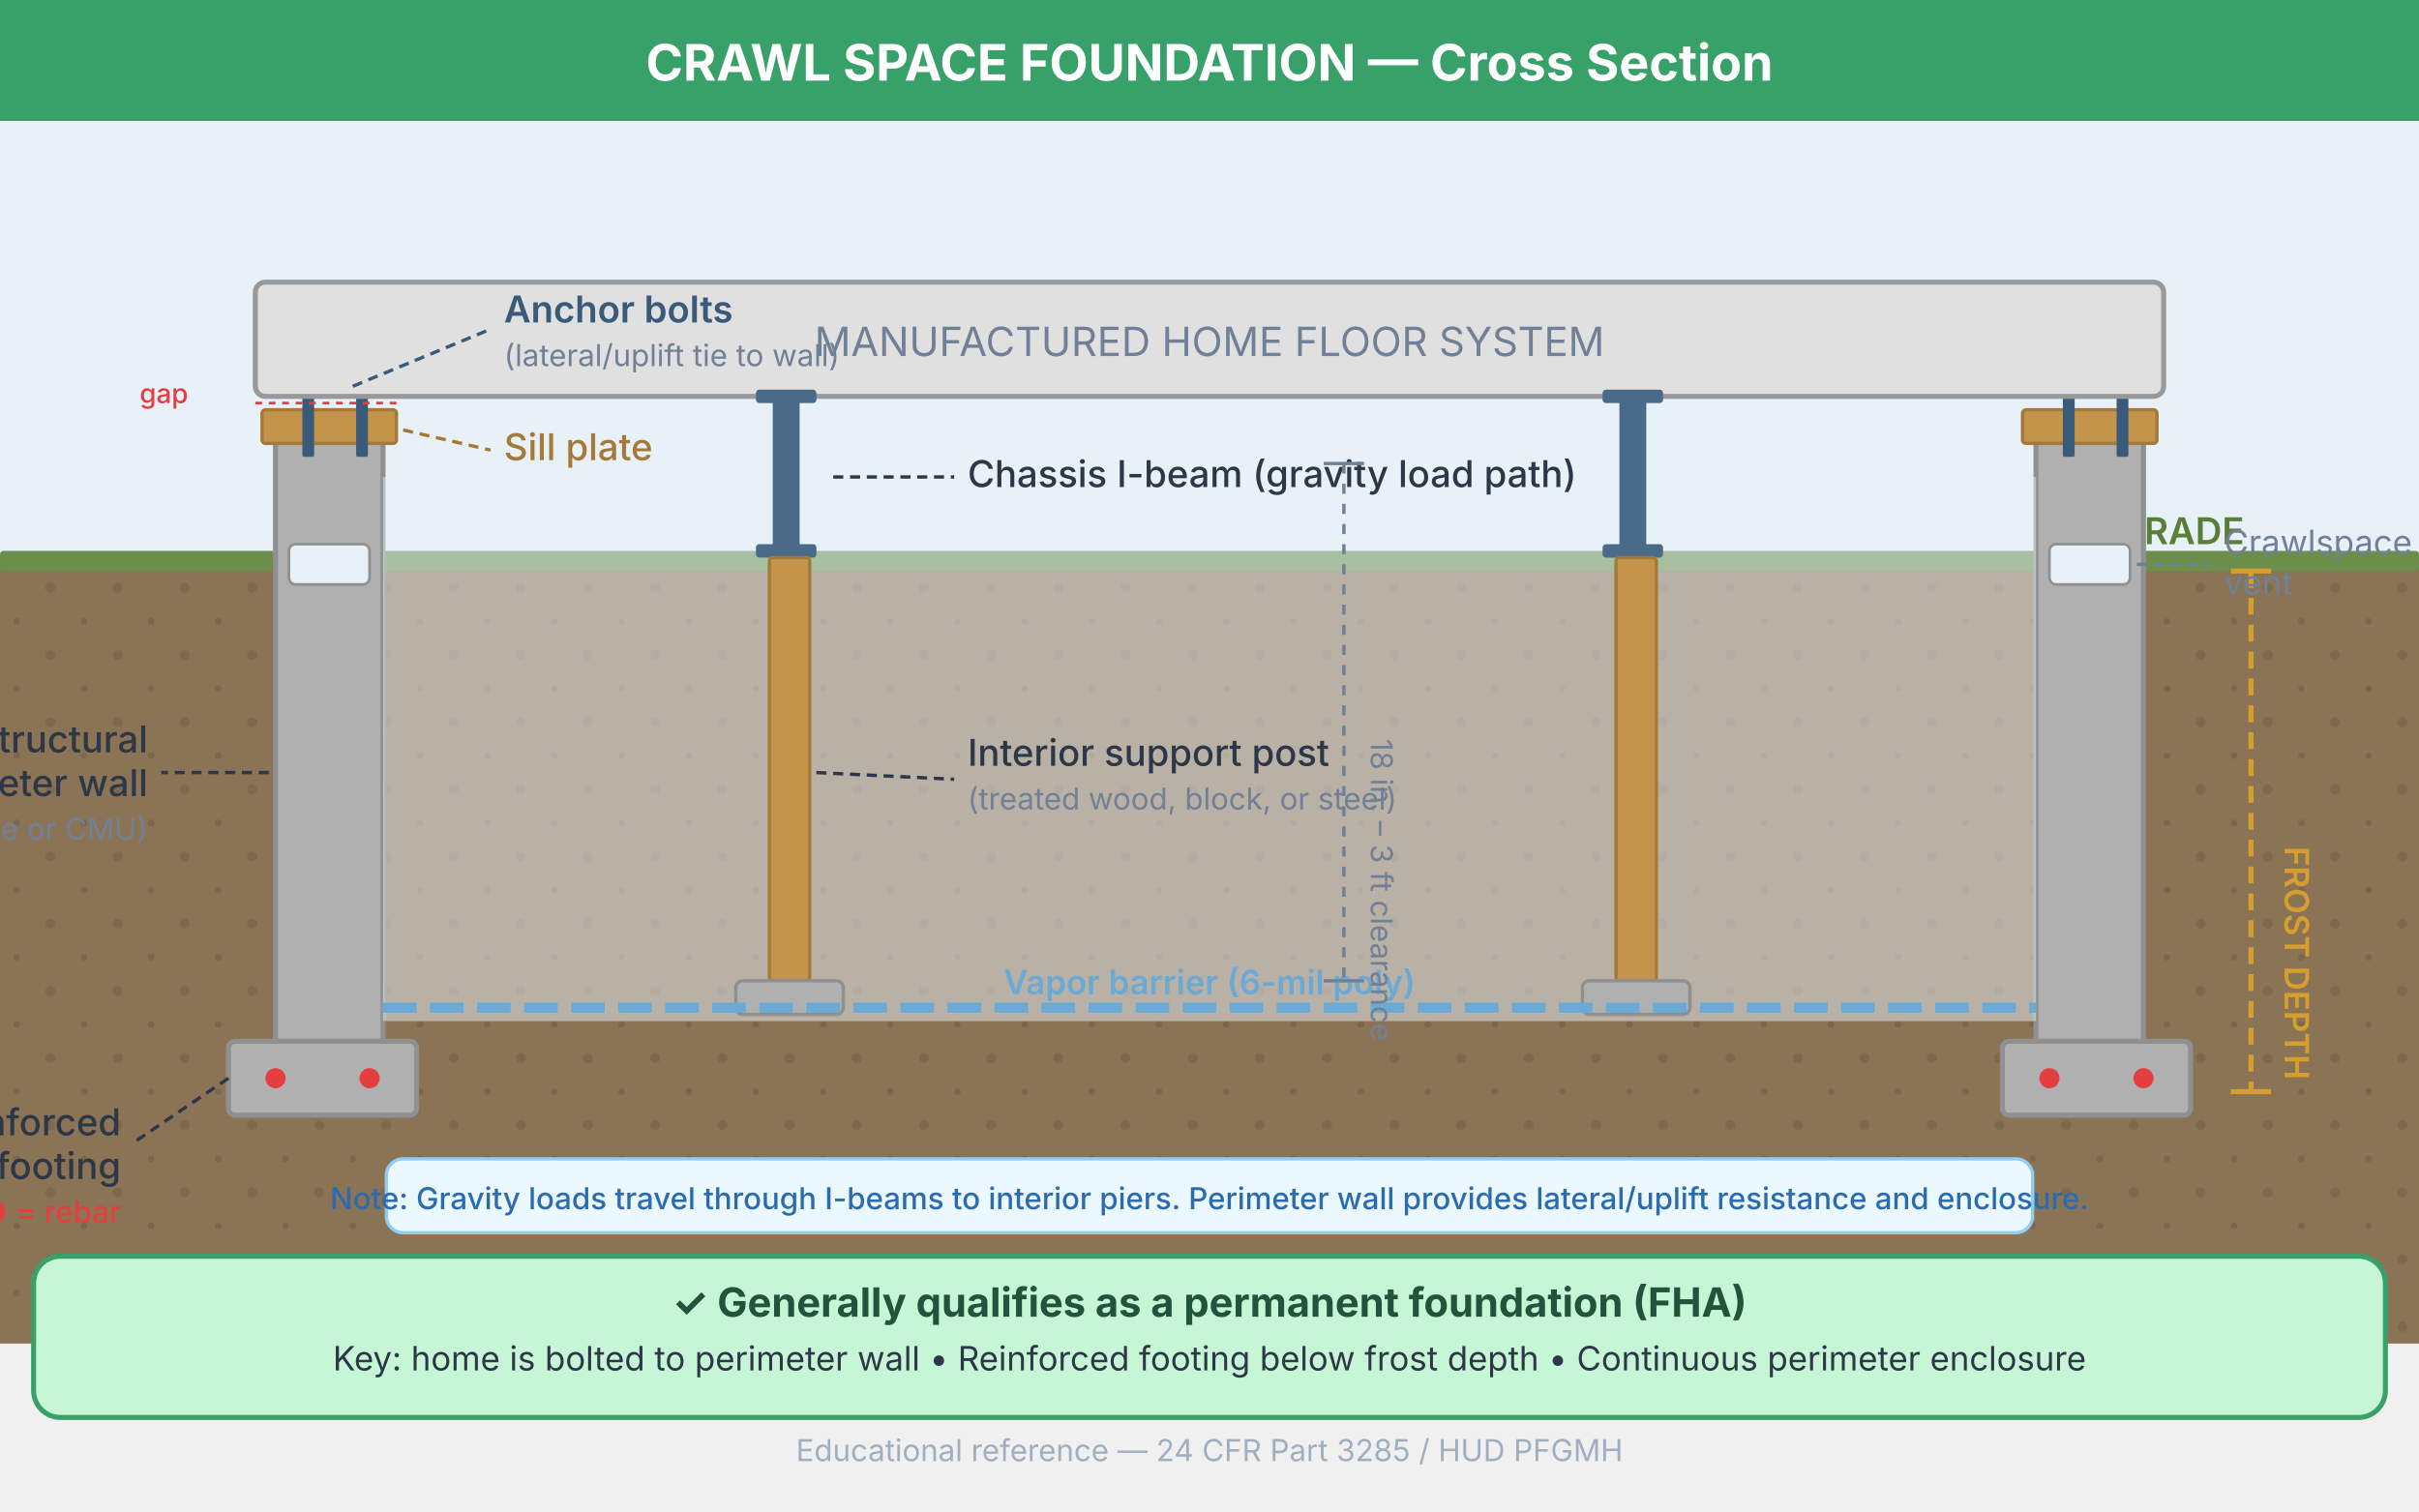
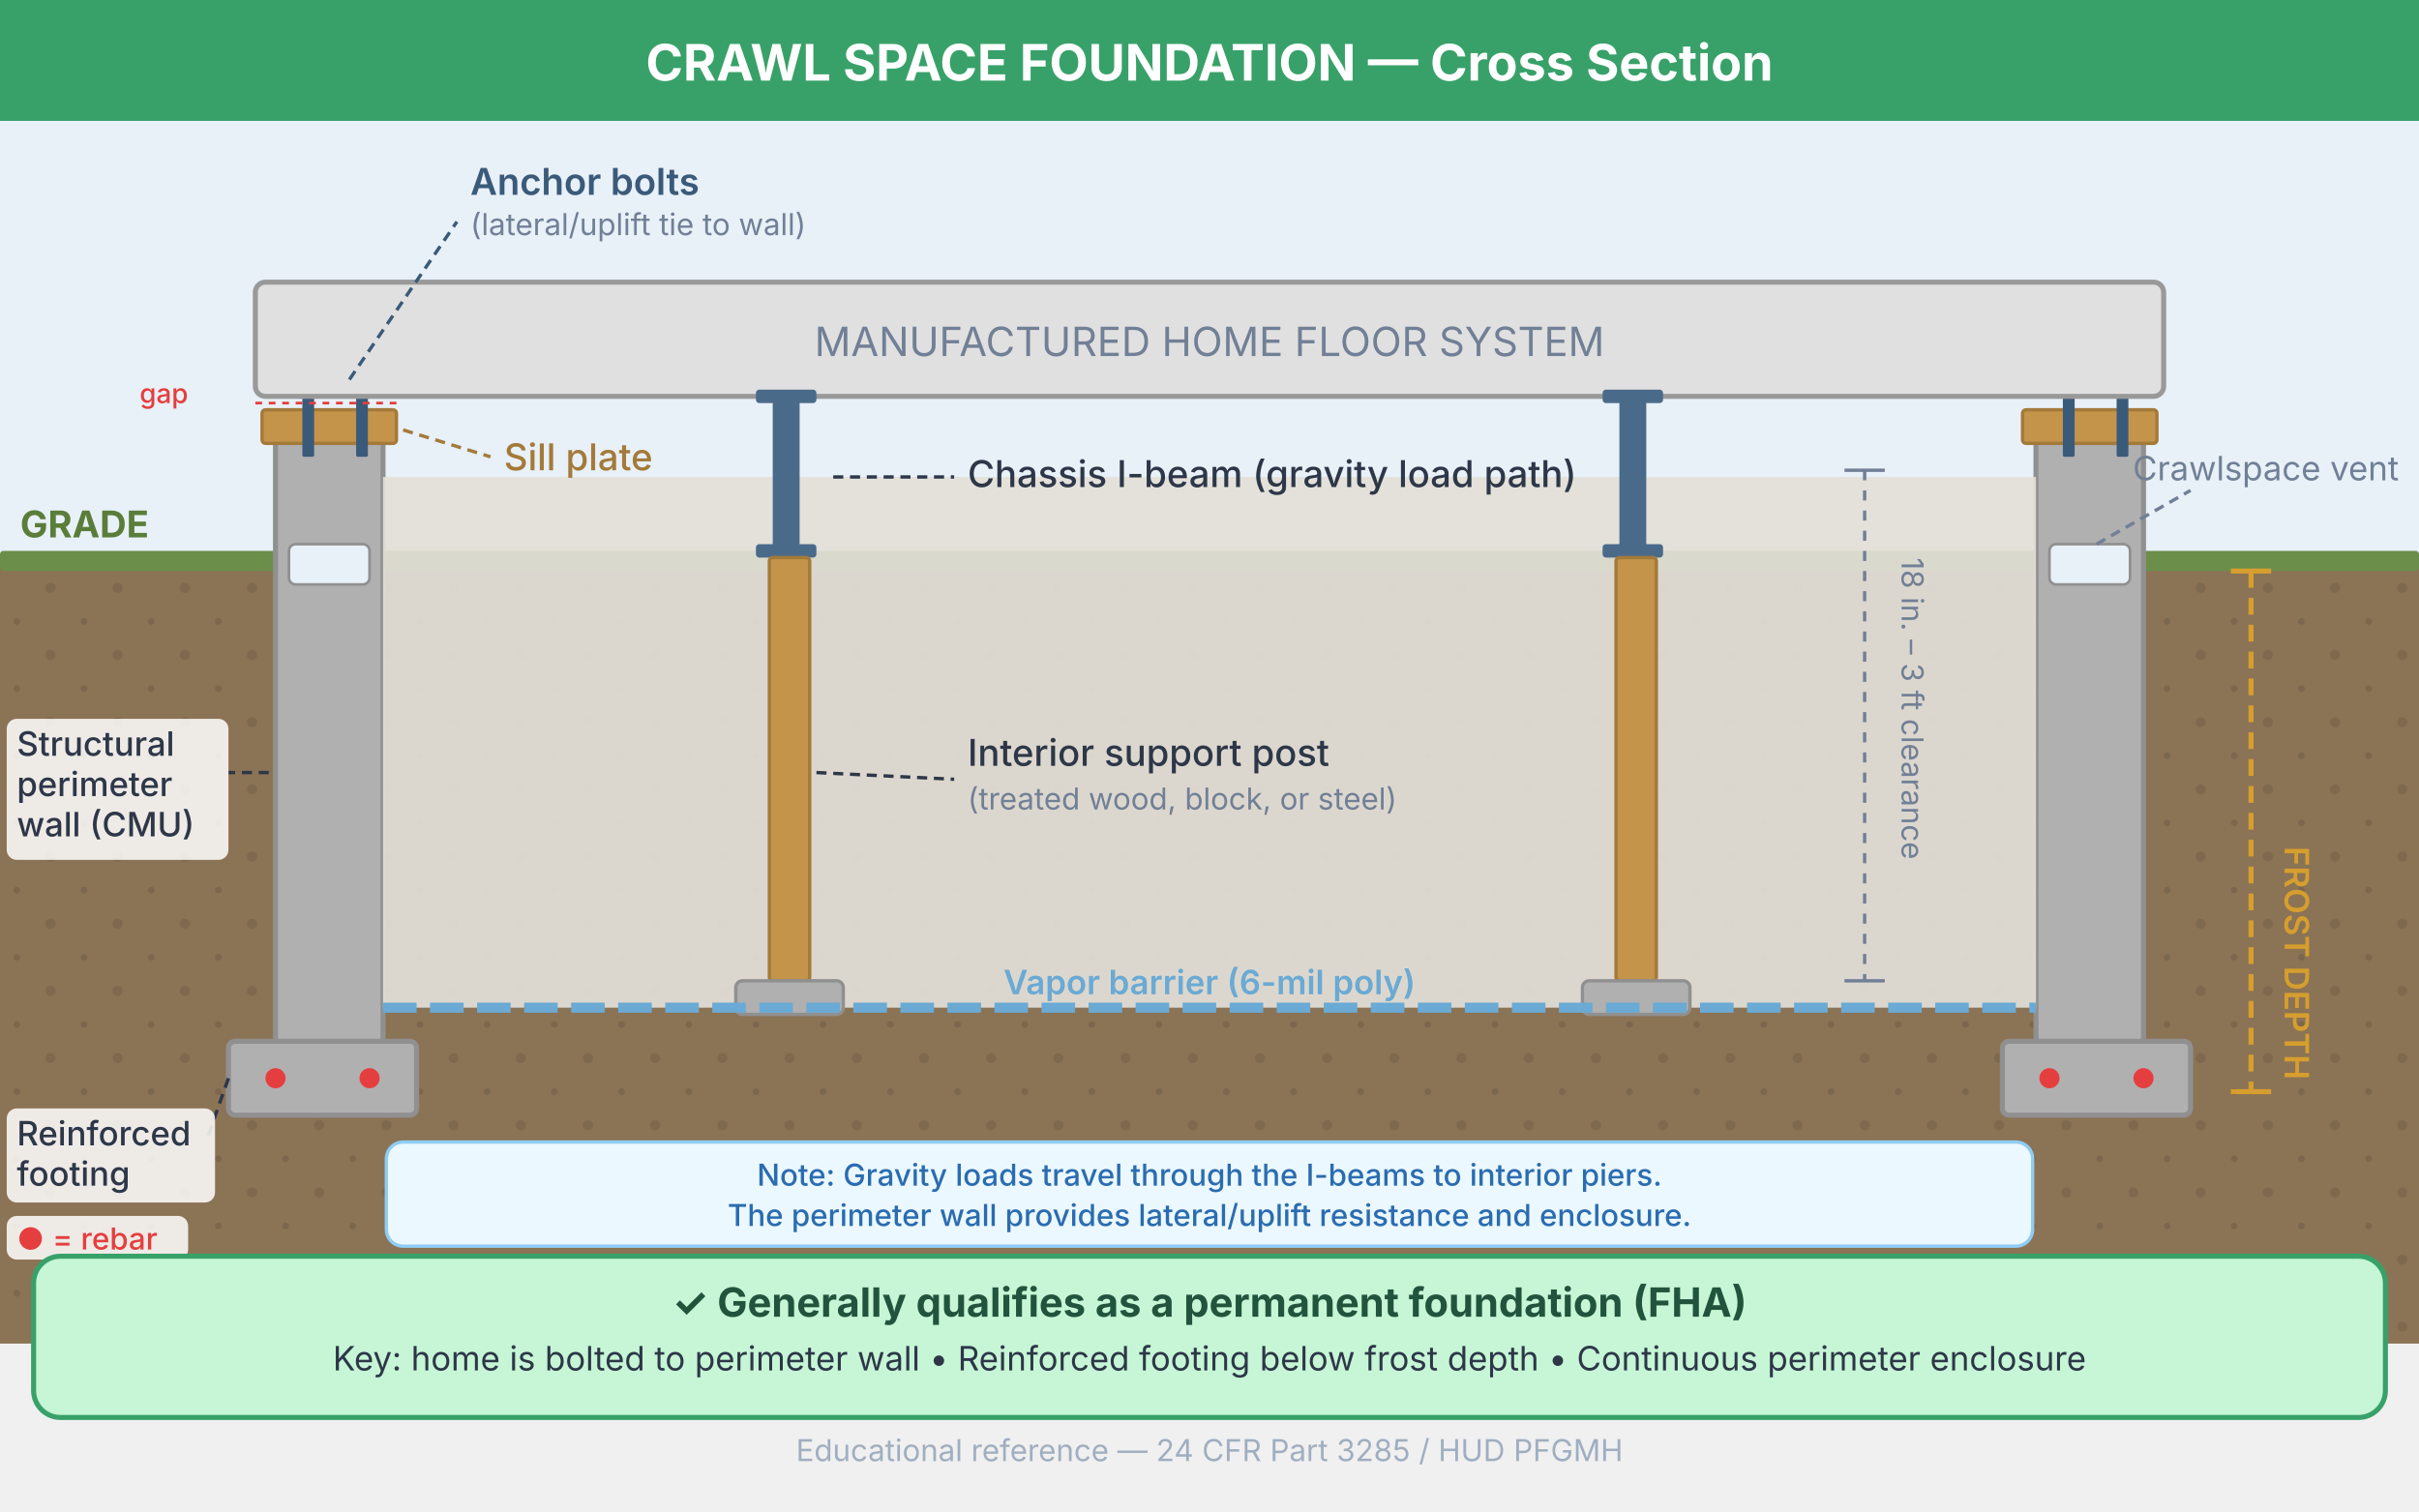
- <svg xmlns="http://www.w3.org/2000/svg" viewBox="0 0 720 450" font-family="system-ui, -apple-system, sans-serif">
+ <svg xmlns="http://www.w3.org/2000/svg" viewBox="0 0 720 450" font-family="system-ui, -apple-system, sans-serif" role="img" aria-labelledby="cs-title">
  <defs>
    <pattern id="soil" patternUnits="userSpaceOnUse" width="20" height="20">
      <rect width="20" height="20" fill="#8B7355" />
      <circle cx="5" cy="5" r="1" fill="#6B5B45" opacity="0.5" />
      <circle cx="15" cy="15" r="1.5" fill="#6B5B45" opacity="0.4" />
    </pattern>
  </defs>
  <rect x="0" y="0" width="720" height="36" fill="#38A169" rx="0" />
  <text x="360" y="24" text-anchor="middle" fill="#FFF" font-size="15" font-weight="700">CRAWL SPACE FOUNDATION — Cross Section</text>
  <rect x="0" y="36" width="720" height="130" fill="#E8F0F8" />
  <rect x="0" y="166" width="720" height="234" fill="url(#soil)" />
  <rect x="0" y="164" width="720" height="6" fill="#6B8E4A" rx="1" />
-   <text x="668" y="162" text-anchor="end" fill="#5A7D3A" font-size="11" font-weight="600">GRADE</text>
+   <text x="6" y="160" fill="#5A7D3A" font-size="11" font-weight="700">GRADE</text>
  <rect x="68" y="310" width="56" height="22" fill="#B0B0B0" stroke="#909090" stroke-width="1.5" rx="2" />
  <rect x="596" y="310" width="56" height="22" fill="#B0B0B0" stroke="#909090" stroke-width="1.5" rx="2" />
  <circle cx="82" cy="321" r="3" fill="#E53E3E" />
  <circle cx="110" cy="321" r="3" fill="#E53E3E" />
  <circle cx="610" cy="321" r="3" fill="#E53E3E" />
  <circle cx="638" cy="321" r="3" fill="#E53E3E" />
  <rect x="82" y="130" width="32" height="180" fill="#B0B0B0" stroke="#909090" stroke-width="1.5" rx="1" />
  <rect x="606" y="130" width="32" height="180" fill="#B0B0B0" stroke="#909090" stroke-width="1.5" rx="1" />
  <rect x="86" y="162" width="24" height="12" fill="#E8F0F8" stroke="#909090" stroke-width="0.8" rx="2" />
  <rect x="610" y="162" width="24" height="12" fill="#E8F0F8" stroke="#909090" stroke-width="0.8" rx="2" />
-   <rect x="114" y="142" width="492" height="162" fill="#E8F0F8" opacity="0.5" />
+   <rect x="114" y="142" width="492" height="158" fill="#E3E0D8" opacity="0.92" />
  <rect x="78" y="122" width="40" height="10" fill="#C4944A" stroke="#A47A3A" stroke-width="1" rx="1" />
  <rect x="602" y="122" width="40" height="10" fill="#C4944A" stroke="#A47A3A" stroke-width="1" rx="1" />
  <rect x="90" y="116" width="3.5" height="20" fill="#3A5A7A" rx="0.5" />
  <rect x="86" y="113" width="11" height="5" fill="#3A5A7A" rx="1" />
  <rect x="106" y="116" width="3.5" height="20" fill="#3A5A7A" rx="0.5" />
  <rect x="102" y="113" width="11" height="5" fill="#3A5A7A" rx="1" />
  <rect x="614" y="116" width="3.5" height="20" fill="#3A5A7A" rx="0.5" />
  <rect x="610" y="113" width="11" height="5" fill="#3A5A7A" rx="1" />
  <rect x="630" y="116" width="3.5" height="20" fill="#3A5A7A" rx="0.5" />
  <rect x="626" y="113" width="11" height="5" fill="#3A5A7A" rx="1" />
  <rect x="76" y="84" width="568" height="34" fill="#E0E0E0" stroke="#999" stroke-width="1.5" rx="3" />
  <text x="360" y="106" text-anchor="middle" fill="#718096" font-size="12">MANUFACTURED HOME FLOOR SYSTEM</text>
  <line x1="118" y1="120" x2="76" y2="120" stroke="#E53E3E" stroke-width="0.8" stroke-dasharray="2,2" />
  <text x="56" y="120" text-anchor="end" fill="#E53E3E" font-size="8" font-weight="500">gap</text>
  <rect x="230" y="118" width="8" height="46" fill="#4A6A8A" />
  <rect x="225" y="116" width="18" height="4" fill="#4A6A8A" rx="1" />
  <rect x="225" y="162" width="18" height="4" fill="#4A6A8A" rx="1" />
  <rect x="482" y="118" width="8" height="46" fill="#4A6A8A" />
  <rect x="477" y="116" width="18" height="4" fill="#4A6A8A" rx="1" />
  <rect x="477" y="162" width="18" height="4" fill="#4A6A8A" rx="1" />
  <rect x="229" y="166" width="12" height="126" fill="#C4944A" stroke="#A47A3A" stroke-width="1" rx="1" />
  <rect x="481" y="166" width="12" height="126" fill="#C4944A" stroke="#A47A3A" stroke-width="1" rx="1" />
  <rect x="219" y="292" width="32" height="10" fill="#B0B0B0" stroke="#909090" stroke-width="1" rx="2" />
  <rect x="471" y="292" width="32" height="10" fill="#B0B0B0" stroke="#909090" stroke-width="1" rx="2" />
  <line x1="114" y1="300" x2="606" y2="300" stroke="#6AAAD4" stroke-width="3" stroke-dasharray="10,4" />
  <line x1="670" y1="170" x2="670" y2="325" stroke="#D69E2E" stroke-width="1.5" stroke-dasharray="5,3" />
  <line x1="664" y1="170" x2="676" y2="170" stroke="#D69E2E" stroke-width="1.5" />
  <line x1="664" y1="325" x2="676" y2="325" stroke="#D69E2E" stroke-width="1.5" />
  <text x="680" y="252" fill="#D69E2E" font-size="10" font-weight="600" transform="rotate(90, 680, 252)">FROST DEPTH</text>
-   <line x1="80" y1="230" x2="48" y2="230" stroke="#2D3748" stroke-width="1" stroke-dasharray="3,2" />
-   <text x="44" y="224" text-anchor="end" fill="#2D3748" font-size="11" font-weight="500">Structural</text>
-   <text x="44" y="237" text-anchor="end" fill="#2D3748" font-size="11" font-weight="500">perimeter wall</text>
-   <text x="44" y="250" text-anchor="end" fill="#718096" font-size="9">(concrete or CMU)</text>
-   <line x1="68" y1="321" x2="40" y2="340" stroke="#2D3748" stroke-width="1" stroke-dasharray="3,2" />
-   <text x="36" y="338" text-anchor="end" fill="#2D3748" font-size="11" font-weight="500">Reinforced</text>
-   <text x="36" y="351" text-anchor="end" fill="#2D3748" font-size="11" font-weight="500">concrete footing</text>
-   <text x="36" y="364" text-anchor="end" fill="#E53E3E" font-size="9" font-weight="500">● = rebar</text>
-   <line x1="105" y1="115" x2="146" y2="98" stroke="#3A5A7A" stroke-width="1" stroke-dasharray="3,2" />
-   <text x="150" y="96" fill="#3A5A7A" font-size="11" font-weight="600">Anchor bolts</text>
-   <text x="150" y="109" fill="#718096" font-size="9">(lateral/uplift tie to wall)</text>
-   <line x1="120" y1="128" x2="146" y2="134" stroke="#A47A3A" stroke-width="1" stroke-dasharray="3,2" />
-   <text x="150" y="137" fill="#A47A3A" font-size="11" font-weight="500">Sill plate</text>
+   <line x1="80" y1="230" x2="68" y2="230" stroke="#2D3748" stroke-width="1" stroke-dasharray="3,2" />
+   <rect x="2" y="214" width="66" height="42" fill="#FFFFFF" opacity="0.85" rx="3" />
+   <text x="5" y="225" fill="#2D3748" font-size="10" font-weight="500">Structural</text>
+   <text x="5" y="237" fill="#2D3748" font-size="10" font-weight="500">perimeter</text>
+   <text x="5" y="249" fill="#2D3748" font-size="10" font-weight="500">wall (CMU)</text>
+   <line x1="68" y1="321" x2="62" y2="338" stroke="#2D3748" stroke-width="1" stroke-dasharray="3,2" />
+   <rect x="2" y="330" width="62" height="28" fill="#FFFFFF" opacity="0.85" rx="3" />
+   <text x="5" y="341" fill="#2D3748" font-size="10" font-weight="500">Reinforced</text>
+   <text x="5" y="353" fill="#2D3748" font-size="10" font-weight="500">footing</text>
+   <rect x="2" y="362" width="54" height="13" fill="#FFFFFF" opacity="0.85" rx="3" />
+   <text x="5" y="372" fill="#E53E3E" font-size="9" font-weight="500">● = rebar</text>
+   <line x1="104" y1="113" x2="136" y2="66" stroke="#3A5A7A" stroke-width="1" stroke-dasharray="3,2" />
+   <text x="140" y="58" fill="#3A5A7A" font-size="11" font-weight="600">Anchor bolts</text>
+   <text x="140" y="70" fill="#718096" font-size="9">(lateral/uplift tie to wall)</text>
+   <line x1="120" y1="128" x2="146" y2="136" stroke="#A47A3A" stroke-width="1" stroke-dasharray="3,2" />
+   <text x="150" y="140" fill="#A47A3A" font-size="11" font-weight="500">Sill plate</text>
  <line x1="248" y1="142" x2="284" y2="142" stroke="#2D3748" stroke-width="1" stroke-dasharray="3,2" />
  <text x="288" y="145" fill="#2D3748" font-size="11" font-weight="500">Chassis I-beam (gravity load path)</text>
  <line x1="243" y1="230" x2="284" y2="232" stroke="#2D3748" stroke-width="1" stroke-dasharray="3,2" />
  <text x="288" y="228" fill="#2D3748" font-size="11" font-weight="500">Interior support post</text>
  <text x="288" y="241" fill="#718096" font-size="9">(treated wood, block, or steel)</text>
-   <line x1="636" y1="168" x2="658" y2="168" stroke="#718096" stroke-width="1" stroke-dasharray="3,2" />
-   <text x="662" y="165" fill="#718096" font-size="10">Crawlspace</text>
-   <text x="662" y="177" fill="#718096" font-size="10">vent</text>
+   <line x1="624" y1="162" x2="652" y2="146" stroke="#718096" stroke-width="1" stroke-dasharray="3,2" />
+   <text x="714" y="143" text-anchor="end" fill="#718096" font-size="10">Crawlspace vent</text>
  <text x="360" y="296" text-anchor="middle" fill="#6AAAD4" font-size="10" font-weight="600">Vapor barrier (6-mil poly)</text>
-   <line x1="400" y1="138" x2="400" y2="292" stroke="#718096" stroke-width="1" stroke-dasharray="3,3" />
-   <line x1="394" y1="138" x2="406" y2="138" stroke="#718096" stroke-width="1" />
-   <line x1="394" y1="292" x2="406" y2="292" stroke="#718096" stroke-width="1" />
-   <text x="408" y="220" fill="#718096" font-size="9" transform="rotate(90, 408, 220)">18 in. – 3 ft clearance</text>
-   <rect x="115" y="345" width="490" height="22" fill="#EBF8FF" stroke="#90CDF4" stroke-width="1" rx="5" />
-   <text x="360" y="360" text-anchor="middle" fill="#2B6CB0" font-size="9" font-weight="500">Note: Gravity loads travel through I-beams to interior piers. Perimeter wall provides lateral/uplift resistance and enclosure.</text>
+   <line x1="555" y1="140" x2="555" y2="292" stroke="#718096" stroke-width="1" stroke-dasharray="3,3" />
+   <line x1="549" y1="140" x2="561" y2="140" stroke="#718096" stroke-width="1" />
+   <line x1="549" y1="292" x2="561" y2="292" stroke="#718096" stroke-width="1" />
+   <text x="566" y="166" fill="#718096" font-size="9" transform="rotate(90, 566, 166)">18 in. – 3 ft clearance</text>
+   <rect x="115" y="340" width="490" height="31" fill="#EBF8FF" stroke="#90CDF4" stroke-width="1" rx="5" />
+   <text x="360" y="353" text-anchor="middle" fill="#2B6CB0" font-size="9" font-weight="500">Note: Gravity loads travel through the I-beams to interior piers.</text>
+   <text x="360" y="365" text-anchor="middle" fill="#2B6CB0" font-size="9" font-weight="500">The perimeter wall provides lateral/uplift resistance and enclosure.</text>
  <rect x="10" y="374" width="700" height="48" fill="#C6F6D5" stroke="#38A169" stroke-width="1.5" rx="8" />
  <text x="360" y="392" text-anchor="middle" fill="#22543D" font-size="12" font-weight="700">✓  Generally qualifies as a permanent foundation (FHA)</text>
  <text x="360" y="408" text-anchor="middle" fill="#2D3748" font-size="10">Key: home is bolted to perimeter wall  •  Reinforced footing below frost depth  •  Continuous perimeter enclosure</text>
  <text x="360" y="435" text-anchor="middle" fill="#A0AEC0" font-size="9">Educational reference — 24 CFR Part 3285 / HUD PFGMH</text>
</svg>
